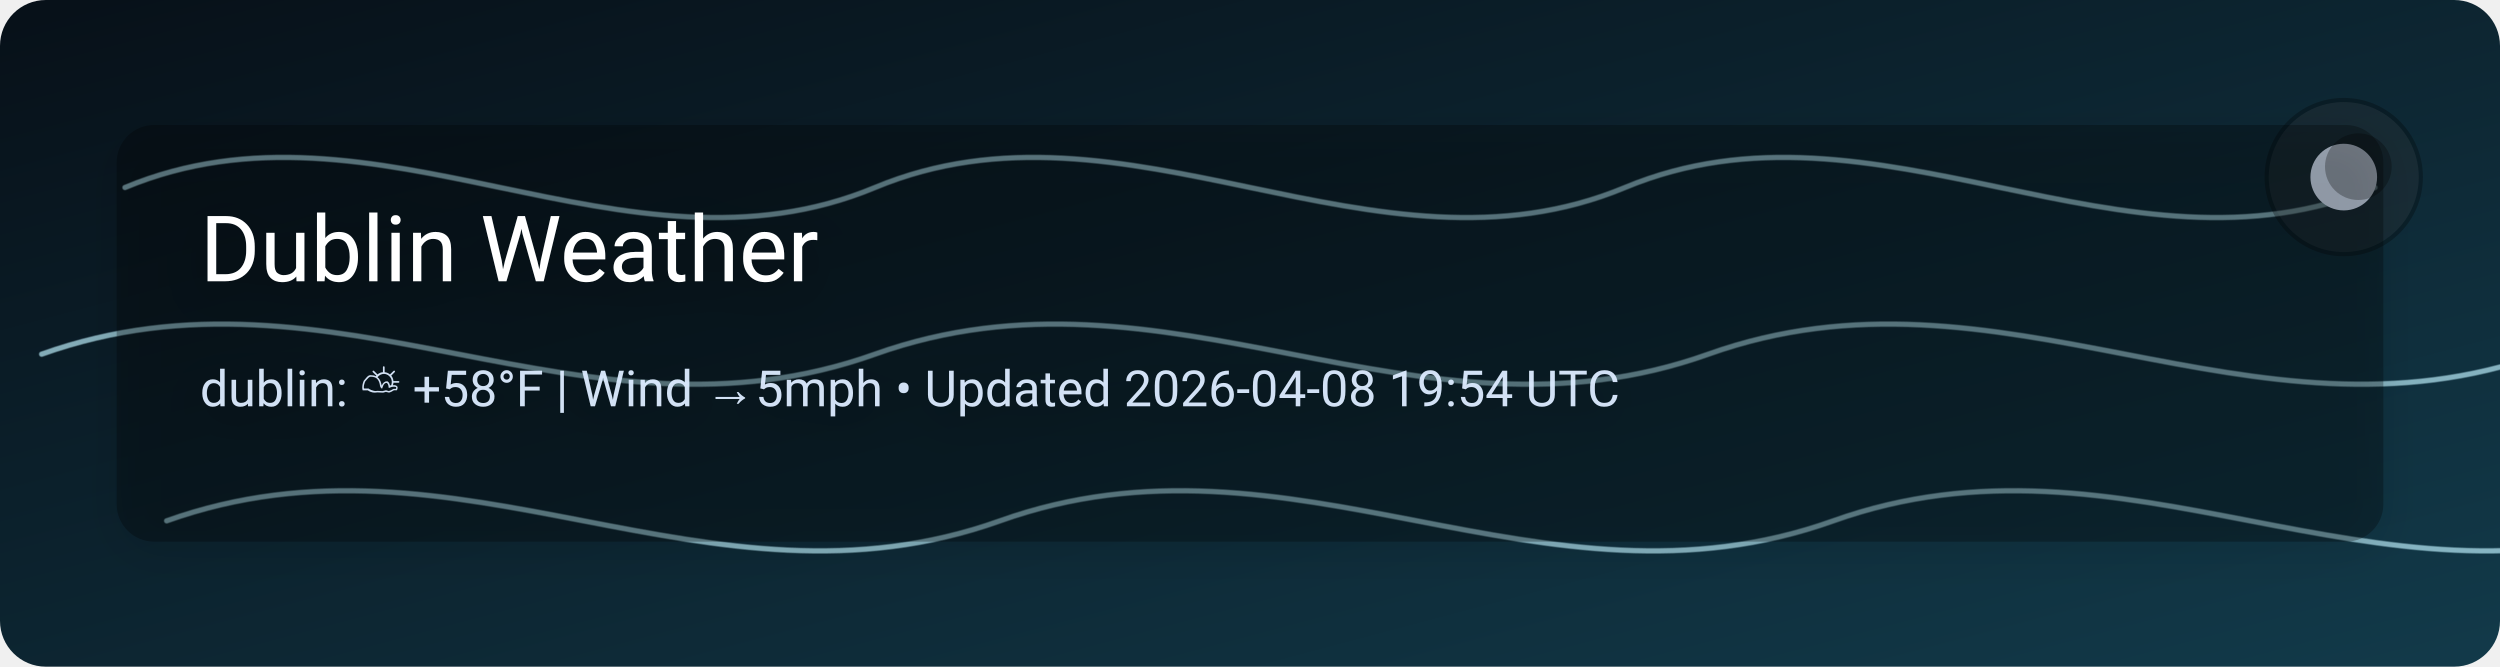
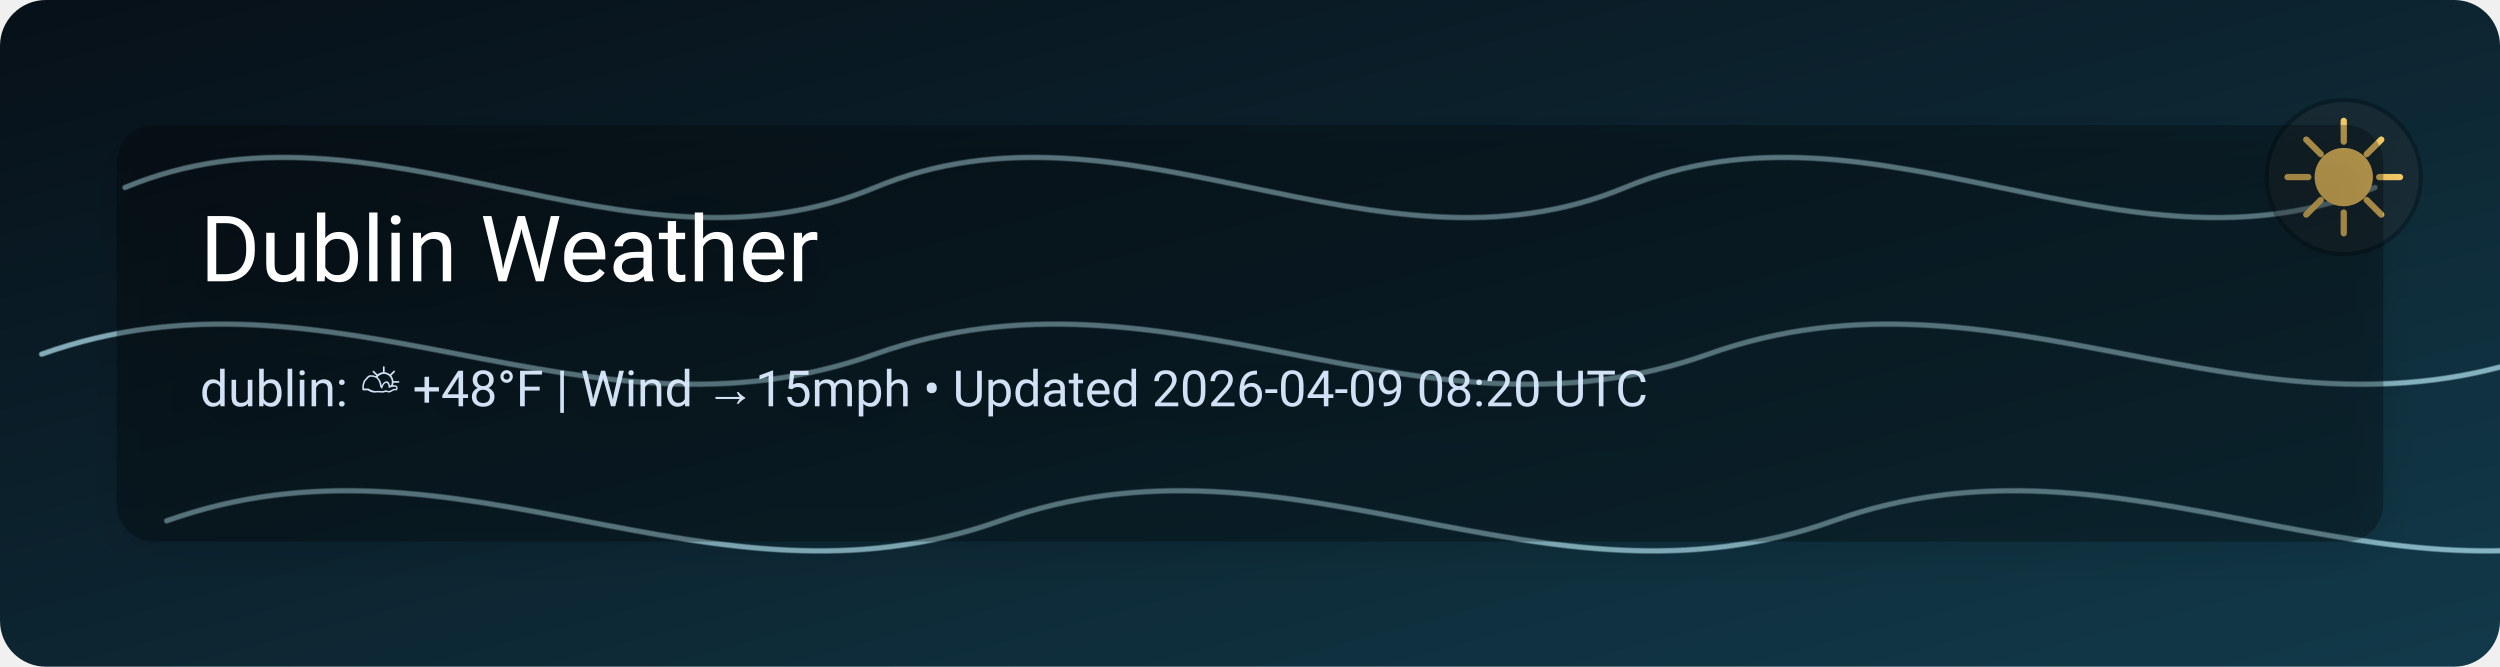
<svg xmlns="http://www.w3.org/2000/svg" width="1200" height="320" viewBox="0 0 1200 320">
  <defs>
    <linearGradient id="g" x1="0" y1="0" x2="1" y2="1">
      <stop offset="0" stop-color="#071018" />
      <stop offset="1" stop-color="#123a4a" />
    </linearGradient>
    <filter id="shadow" x="-20%" y="-20%" width="140%" height="140%">
      <feDropShadow dx="0" dy="6" stdDeviation="10" flood-color="#000" flood-opacity="0.35" />
    </filter>
  </defs>
  <style>
    .title { font: 44px system-ui, -apple-system, Segoe UI, Roboto, Arial; fill: #fff; }
    .sub   { font: 24px system-ui, -apple-system, Segoe UI, Roboto, Arial; fill: #dbeafe; opacity: .95; }
    .card  { fill: rgba(0,0,0,0.28); }

    @keyframes scrollDown { from { transform: translateY(-320px); } to { transform: translateY(0px); } }
    @keyframes scrollRight{ from { transform: translateX(-600px); } to { transform: translateX(0px); } }
    @keyframes scrollLeft { from { transform: translateX(0px); } to { transform: translateX(-600px); } }
    @keyframes driftDiag  { from { transform: translate(-180px,-140px); } to { transform: translate(180px,140px); } }
    @keyframes flash { 0%,90%,100% { opacity: 0; } 91%,93% { opacity: .65; } 94% { opacity: .1; } 95% { opacity: .45; } }

    .layerSlow  { opacity: .22; }
    .layerMed   { opacity: .30; }
    .layerFast  { opacity: .40; }

    .rainSlow { animation: scrollDown 2.6s linear infinite; }
    .rainMed  { animation: scrollDown 1.7s linear infinite; }
    .rainFast { animation: scrollDown 1.1s linear infinite; }

    .windSlow { animation: scrollRight 7.2s linear infinite; }
    .windMed  { animation: scrollRight 4.8s linear infinite; }
    .windFast { animation: scrollRight 3.2s linear infinite; }

    .fogSlow  { animation: scrollLeft 18s ease-in-out infinite; }
    .fogMed   { animation: scrollLeft 12s ease-in-out infinite; }
    .fogFast  { animation: scrollLeft 8s  ease-in-out infinite; }

    .snowSlow { animation: driftDiag 10s linear infinite; }
    .snowMed  { animation: driftDiag 7s  linear infinite; }
    .snowFast { animation: driftDiag 5s  linear infinite; }

    .flash { animation: flash 4.8s infinite; }

    /* Badge subtle float */
    @keyframes bob { 0%,100% { transform: translateY(0px); } 50% { transform: translateY(3px); } }
    .badge { animation: bob 2.8s ease-in-out infinite; }
  </style>
  <rect width="1200" height="320" rx="22" fill="url(#g)" />
  <g class="layerSlow windSlow" fill="none" stroke="#bff3ff" stroke-width="3" stroke-linecap="round">
    <path d="M 60 90 C 180 40, 300 140, 420 90 S 660 140, 780 90 S 1020 140, 1140 90" />
    <path d="M 20 170 C 160 120, 280 220, 420 170 S 680 220, 820 170 S 1080 220, 1220 170" />
    <path d="M 80 250 C 220 200, 340 300, 480 250 S 740 300, 880 250 S 1140 300, 1280 250" />
  </g>
  <g class="layerMed windMed" fill="none" stroke="#bff3ff" stroke-width="2.5" stroke-linecap="round">
    <path d="M 60 90 C 180 40, 300 140, 420 90 S 660 140, 780 90 S 1020 140, 1140 90" />
    <path d="M 20 170 C 160 120, 280 220, 420 170 S 680 220, 820 170 S 1080 220, 1220 170" />
    <path d="M 80 250 C 220 200, 340 300, 480 250 S 740 300, 880 250 S 1140 300, 1280 250" />
  </g>
  <g class="layerFast windFast" fill="none" stroke="#bff3ff" stroke-width="2" stroke-linecap="round">
    <path d="M 60 90 C 180 40, 300 140, 420 90 S 660 140, 780 90 S 1020 140, 1140 90" />
    <path d="M 20 170 C 160 120, 280 220, 420 170 S 680 220, 820 170 S 1080 220, 1220 170" />
    <path d="M 80 250 C 220 200, 340 300, 480 250 S 740 300, 880 250 S 1140 300, 1280 250" />
  </g>
  <g class="badge">
    <circle cx="1125" cy="85" r="38" fill="rgba(0,0,0,0.28)" />
    <circle cx="1125" cy="85" r="36" fill="rgba(255,255,255,0.06)" />
  </g>
  <g class="badge">
-     <circle cx="1125" cy="85" r="16" fill="#dbeafe" />
-     <circle cx="1132" cy="80" r="16" fill="rgba(0,0,0,0.28)" />
+     <circle cx="1125" cy="85" r="14" fill="#ffd36a" />
+     <g stroke="#ffd36a" stroke-width="3" stroke-linecap="round" opacity="0.95">
+       <line x1="1125" y1="58" x2="1125" y2="68" />
+       <line x1="1125" y1="102" x2="1125" y2="112" />
+       <line x1="1098" y1="85" x2="1108" y2="85" />
+       <line x1="1142" y1="85" x2="1152" y2="85" />
+       <line x1="1107" y1="67" x2="1114" y2="74" />
+       <line x1="1136" y1="96" x2="1143" y2="103" />
+       <line x1="1136" y1="74" x2="1143" y2="67" />
+       <line x1="1107" y1="103" x2="1114" y2="96" />
+     </g>
  </g>
  <g filter="url(#shadow)">
    <rect x="56" y="60" width="1088" height="200" rx="18" class="card" />
    <text x="96" y="135" class="title">Dublin Weather</text>
-     <text x="96" y="195" class="sub">dublin: ⛅  +58°F | Wind →5mph • Updated 2026-04-08 19:54 UTC</text>
+     <text x="96" y="195" class="sub">dublin: ⛅  +48°F | Wind →15mph • Updated 2026-04-09 08:20 UTC</text>
  </g>
</svg>
